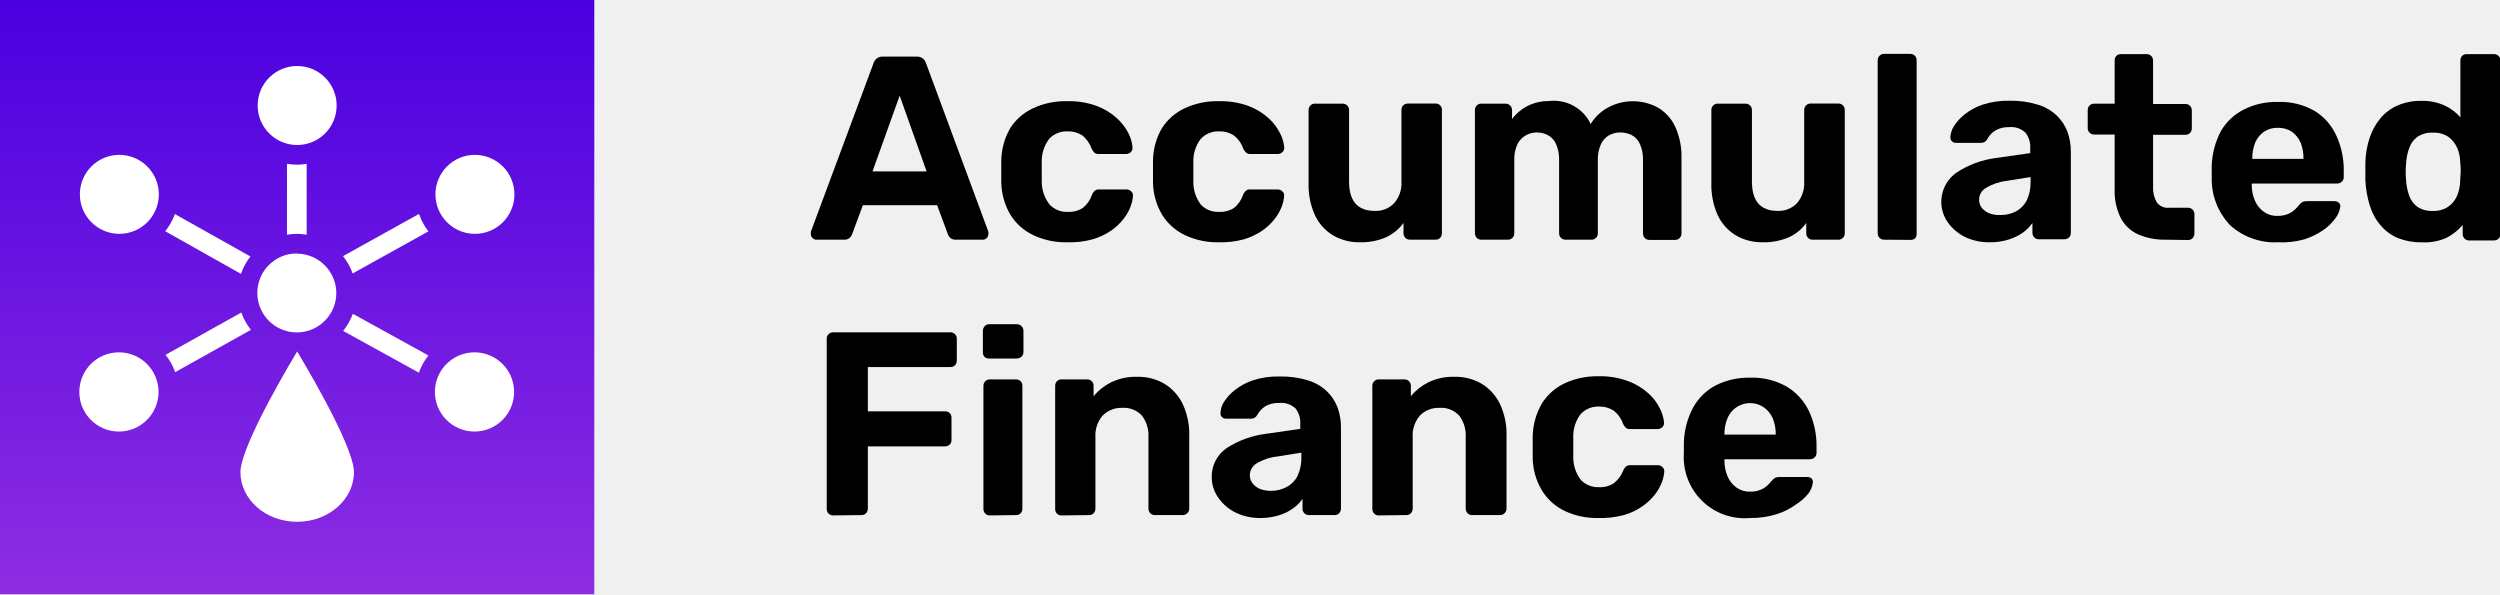
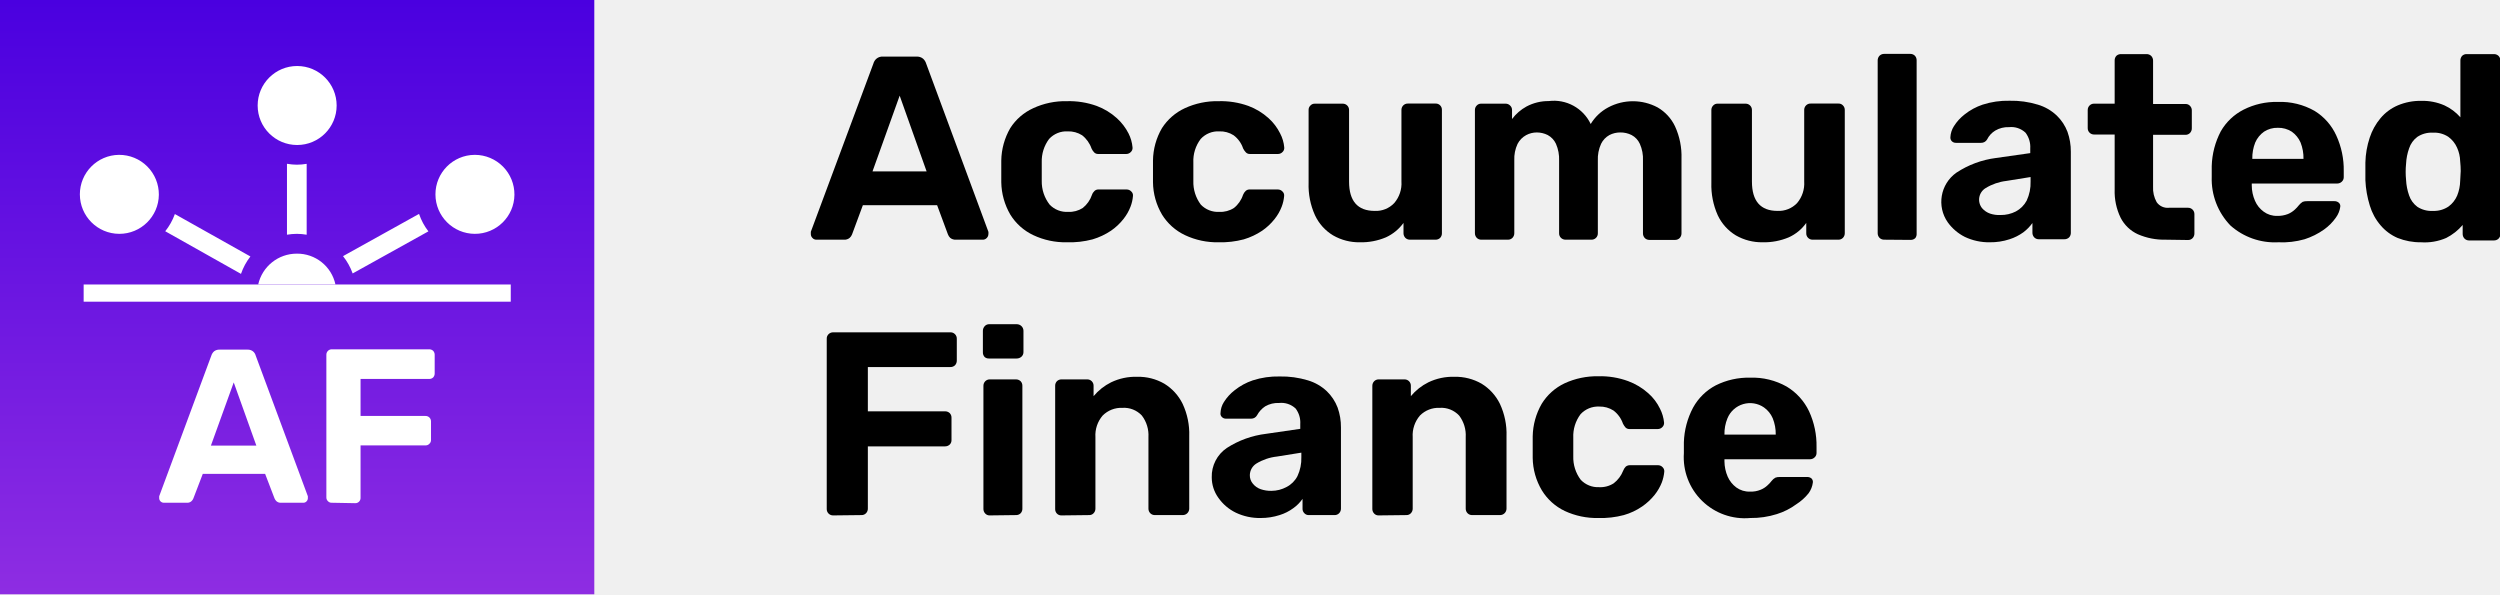
<svg xmlns="http://www.w3.org/2000/svg" id="Layer_1" data-name="Layer 1" viewBox="0 0 231.03 54.92">
  <defs>
    <linearGradient id="linear-gradient" x1="27.46" y1="54.92" x2="27.46" gradientUnits="userSpaceOnUse">
      <stop offset="0" stop-color="#8e2de2" />
      <stop offset="1" stop-color="#4a00e0" />
    </linearGradient>
  </defs>
  <rect width="54.92" height="54.92" style="fill:url(#linear-gradient)" />
-   <g id="layer1">
-     <path id="path919" d="M32.71,43.63c0,2.53-2.35,4.59-5.25,4.59s-5.24-2.06-5.24-4.59,5.24-11.15,5.24-11.15S32.71,41.09,32.71,43.63Z" style="fill:#fff" />
-   </g>
-   <path id="Layer" d="M27.46,6.1a3.65,3.65,0,1,0,3.65,3.65A3.65,3.65,0,0,0,27.46,6.1ZM11,14.31A3.65,3.65,0,1,0,14.68,18,3.66,3.66,0,0,0,11,14.31Zm32.86,0A3.65,3.65,0,1,0,47.54,18,3.66,3.66,0,0,0,43.89,14.31Zm-17.34.83v6.55a5.5,5.5,0,0,1,.91-.08,5.4,5.4,0,0,1,.91.08V15.14a5.4,5.4,0,0,1-.91.08A5.5,5.5,0,0,1,26.55,15.14Zm12.18,4.64-7,3.89a5.57,5.57,0,0,1,.89,1.6l7-3.89A5.44,5.44,0,0,1,38.73,19.78Zm-22.54,0a5.51,5.51,0,0,1-.89,1.59l7,3.94a5.57,5.57,0,0,1,.87-1.61Zm11.27,3.64a3.65,3.65,0,1,0,3.65,3.65A3.66,3.66,0,0,0,27.46,23.44ZM22.3,28.88l-7,3.91a5.57,5.57,0,0,1,.89,1.6l7-3.91A5.39,5.39,0,0,1,22.3,28.88ZM32.61,29a5.73,5.73,0,0,1-.39.83h0a5.8,5.8,0,0,1-.51.75l7,3.86a5.49,5.49,0,0,1,.88-1.59ZM11,32.56a3.66,3.66,0,1,0,3.65,3.66A3.66,3.66,0,0,0,11,32.56Zm32.86,0a3.66,3.66,0,1,0,3.65,3.66A3.66,3.66,0,0,0,43.89,32.56Z" style="fill:#fff" />
  <path d="M75.44,22.15a.47.47,0,0,1-.36-.16.5.5,0,0,1-.15-.35,1.5,1.5,0,0,1,0-.22L80.71,5.88A.91.91,0,0,1,81,5.42a.85.85,0,0,1,.6-.19h3.1a.88.88,0,0,1,.6.19,1,1,0,0,1,.29.46l5.75,15.54a.78.78,0,0,1,0,.22.5.5,0,0,1-.15.35.48.48,0,0,1-.36.16H88.35a.76.76,0,0,1-.54-.17.87.87,0,0,1-.21-.32l-1-2.7H79.74l-1,2.7a.8.8,0,0,1-.22.32.73.73,0,0,1-.53.17Zm5.19-6.31h5l-2.49-7Z" />
  <path d="M98.59,22.39a6.93,6.93,0,0,1-3.1-.66,5,5,0,0,1-2.12-1.89,6.13,6.13,0,0,1-.84-3c0-.26,0-.58,0-1s0-.72,0-1a6.17,6.17,0,0,1,.83-3A4.93,4.93,0,0,1,95.48,10a7,7,0,0,1,3.11-.65,7.54,7.54,0,0,1,2.76.44,5.8,5.8,0,0,1,1.86,1.13,4.92,4.92,0,0,1,1.08,1.41,3.56,3.56,0,0,1,.37,1.29.51.51,0,0,1-.16.43.58.58,0,0,1-.42.18h-2.59a.5.5,0,0,1-.37-.14,1.25,1.25,0,0,1-.25-.37A2.64,2.64,0,0,0,100,12.5a2.34,2.34,0,0,0-1.33-.36,2.18,2.18,0,0,0-1.72.7A3.41,3.41,0,0,0,96.27,15c0,.62,0,1.2,0,1.71A3.46,3.46,0,0,0,97,18.91a2.19,2.19,0,0,0,1.71.67,2.29,2.29,0,0,0,1.35-.36,2.63,2.63,0,0,0,.85-1.21.91.91,0,0,1,.24-.37.52.52,0,0,1,.38-.13h2.59a.58.58,0,0,1,.42.18.49.49,0,0,1,.16.42,3.52,3.52,0,0,1-.23,1,4.25,4.25,0,0,1-.65,1.13,5.2,5.2,0,0,1-1.15,1.08,6.23,6.23,0,0,1-1.7.8A8.21,8.21,0,0,1,98.59,22.39Z" />
  <path d="M112.61,22.39a6.93,6.93,0,0,1-3.1-.66,5,5,0,0,1-2.12-1.89,6,6,0,0,1-.84-3c0-.26,0-.58,0-1s0-.72,0-1a6.07,6.07,0,0,1,.83-3A5,5,0,0,1,109.49,10a7.08,7.08,0,0,1,3.12-.65,7.54,7.54,0,0,1,2.76.44,5.8,5.8,0,0,1,1.86,1.13,4.71,4.71,0,0,1,1.07,1.41,3.4,3.4,0,0,1,.38,1.29.51.51,0,0,1-.16.43.58.58,0,0,1-.42.18h-2.59a.5.5,0,0,1-.37-.14,1.47,1.47,0,0,1-.26-.37A2.5,2.5,0,0,0,114,12.5a2.28,2.28,0,0,0-1.32-.36,2.18,2.18,0,0,0-1.72.7,3.35,3.35,0,0,0-.68,2.18c0,.62,0,1.2,0,1.71a3.46,3.46,0,0,0,.69,2.18,2.19,2.19,0,0,0,1.71.67,2.29,2.29,0,0,0,1.35-.36,2.55,2.55,0,0,0,.84-1.21,1,1,0,0,1,.25-.37.52.52,0,0,1,.38-.13h2.59a.58.58,0,0,1,.42.18.49.49,0,0,1,.16.42,3.52,3.52,0,0,1-.23,1,4.25,4.25,0,0,1-.65,1.13,5.2,5.2,0,0,1-1.15,1.08,6.23,6.23,0,0,1-1.7.8A8.21,8.21,0,0,1,112.61,22.39Z" />
  <path d="M125.67,22.39a4.79,4.79,0,0,1-2.48-.64,4.26,4.26,0,0,1-1.67-1.86,6.69,6.69,0,0,1-.59-3V10.18a.54.54,0,0,1,.17-.43.53.53,0,0,1,.41-.17h2.56a.58.58,0,0,1,.6.6v6.6c0,1.8.79,2.71,2.37,2.71a2.32,2.32,0,0,0,1.8-.72,2.77,2.77,0,0,0,.67-2v-6.6a.58.58,0,0,1,.6-.6h2.56a.55.55,0,0,1,.42.17.57.57,0,0,1,.16.43V21.54a.61.61,0,0,1-.16.44.59.59,0,0,1-.42.17h-2.36a.6.6,0,0,1-.44-.17.62.62,0,0,1-.17-.44V20.6a4.12,4.12,0,0,1-1.62,1.33A5.79,5.79,0,0,1,125.67,22.39Z" />
  <path d="M136.88,22.15a.57.57,0,0,1-.41-.17.62.62,0,0,1-.17-.44V10.18a.58.58,0,0,1,.17-.43.53.53,0,0,1,.41-.17h2.25a.57.57,0,0,1,.42.17.55.55,0,0,1,.18.43V11a4.16,4.16,0,0,1,1.34-1.16,4.29,4.29,0,0,1,2.05-.5A3.77,3.77,0,0,1,147,11.46a4.17,4.17,0,0,1,1.61-1.53,4.85,4.85,0,0,1,4.58,0,4,4,0,0,1,1.6,1.74,6.61,6.61,0,0,1,.6,3v6.89a.62.62,0,0,1-.17.44.58.58,0,0,1-.41.17h-2.4A.58.58,0,0,1,152,22a.62.62,0,0,1-.17-.44V14.85a3.39,3.39,0,0,0-.29-1.56,1.72,1.72,0,0,0-.76-.81,2.26,2.26,0,0,0-1.05-.24,2.15,2.15,0,0,0-1,.24,1.84,1.84,0,0,0-.77.81,3.38,3.38,0,0,0-.3,1.56v6.69a.58.58,0,0,1-.61.61h-2.37a.6.6,0,0,1-.43-.17.58.58,0,0,1-.17-.44V14.85a3.53,3.53,0,0,0-.29-1.56,1.77,1.77,0,0,0-.76-.81,2.26,2.26,0,0,0-1-.24,2.08,2.08,0,0,0-1,.25,1.93,1.93,0,0,0-.79.81,3.23,3.23,0,0,0-.3,1.52v6.72a.62.62,0,0,1-.17.44.57.57,0,0,1-.41.17Z" />
  <path d="M162.89,22.39a4.82,4.82,0,0,1-2.48-.64,4.32,4.32,0,0,1-1.67-1.86,6.84,6.84,0,0,1-.59-3V10.18a.58.58,0,0,1,.17-.43.53.53,0,0,1,.41-.17h2.56a.58.58,0,0,1,.61.6v6.6c0,1.8.79,2.71,2.37,2.71a2.35,2.35,0,0,0,1.8-.72,2.81,2.81,0,0,0,.66-2v-6.6a.58.58,0,0,1,.17-.43.57.57,0,0,1,.44-.17h2.56a.53.53,0,0,1,.41.17.58.58,0,0,1,.17.43V21.54a.62.62,0,0,1-.17.44.57.57,0,0,1-.41.17h-2.37a.58.58,0,0,1-.61-.61V20.6a4,4,0,0,1-1.61,1.33A5.87,5.87,0,0,1,162.89,22.39Z" />
  <path d="M174.13,22.15a.6.6,0,0,1-.44-.17.62.62,0,0,1-.17-.44V5.59a.62.62,0,0,1,.17-.44.6.6,0,0,1,.44-.17h2.41a.59.59,0,0,1,.42.17.61.61,0,0,1,.16.44v16A.61.61,0,0,1,177,22a.59.59,0,0,1-.42.17Z" />
  <path d="M183.87,22.39a5.18,5.18,0,0,1-2.3-.5A4.36,4.36,0,0,1,180,20.55a3.3,3.3,0,0,1,.79-4.59,8.62,8.62,0,0,1,3.66-1.36l3.17-.45v-.44a2.17,2.17,0,0,0-.44-1.45,1.92,1.92,0,0,0-1.52-.51,2.31,2.31,0,0,0-1.28.32,2,2,0,0,0-.75.82.62.62,0,0,1-.56.31h-2.29a.53.53,0,0,1-.41-.15.48.48,0,0,1-.13-.38,2.07,2.07,0,0,1,.32-1,4.16,4.16,0,0,1,1-1.1,5.43,5.43,0,0,1,1.66-.9,7.53,7.53,0,0,1,2.49-.36,8.31,8.31,0,0,1,2.61.36,4.33,4.33,0,0,1,1.74,1,4.12,4.12,0,0,1,1,1.51,5.36,5.36,0,0,1,.31,1.85v7.47a.61.61,0,0,1-.16.44.62.62,0,0,1-.44.17h-2.37a.57.57,0,0,1-.41-.17.62.62,0,0,1-.17-.44v-.89a4,4,0,0,1-.84.86,4.58,4.58,0,0,1-1.27.64A5.65,5.65,0,0,1,183.87,22.39Zm1-2.52a3,3,0,0,0,1.42-.33,2.43,2.43,0,0,0,1-1,3.87,3.87,0,0,0,.36-1.77v-.41l-2.24.36a4.71,4.71,0,0,0-1.91.66,1.25,1.25,0,0,0-.33,1.86,1.71,1.71,0,0,0,.74.5A2.61,2.61,0,0,0,184.84,19.87Z" />
  <path d="M200.13,22.15a6.06,6.06,0,0,1-2.56-.5,3.35,3.35,0,0,1-1.6-1.53,5.54,5.54,0,0,1-.55-2.61V12.43h-1.88a.58.58,0,0,1-.61-.61V10.18a.58.58,0,0,1,.17-.43.57.57,0,0,1,.44-.17h1.88v-4a.59.59,0,0,1,.18-.44A.61.61,0,0,1,196,5h2.36a.6.6,0,0,1,.44.17.62.62,0,0,1,.17.44v4h3a.53.53,0,0,1,.41.17.58.58,0,0,1,.17.43v1.64a.6.6,0,0,1-.17.44.57.57,0,0,1-.41.17h-3v4.78a2.65,2.65,0,0,0,.33,1.44,1.23,1.23,0,0,0,1.14.52h1.77a.58.58,0,0,1,.58.58v1.79a.62.62,0,0,1-.17.44.57.57,0,0,1-.41.17Z" />
  <path d="M210.53,22.39a6.16,6.16,0,0,1-4.41-1.55,6.17,6.17,0,0,1-1.73-4.5v-1a7.35,7.35,0,0,1,.84-3.21,5.08,5.08,0,0,1,2.11-2,6.63,6.63,0,0,1,3.16-.71,6.37,6.37,0,0,1,3.4.83,5.18,5.18,0,0,1,2,2.27,7.55,7.55,0,0,1,.69,3.3v.56a.55.55,0,0,1-.18.41.61.61,0,0,1-.42.17h-7.9v.19a3.55,3.55,0,0,0,.3,1.41,2.42,2.42,0,0,0,.8,1,2,2,0,0,0,1.24.39,2.55,2.55,0,0,0,1-.17,2.14,2.14,0,0,0,.64-.41,3.2,3.2,0,0,0,.38-.41,1.44,1.44,0,0,1,.35-.31,1.1,1.1,0,0,1,.42-.06h2.51a.59.59,0,0,1,.4.14.41.41,0,0,1,.14.37,2.16,2.16,0,0,1-.4,1,4.6,4.6,0,0,1-1.1,1.11,6.58,6.58,0,0,1-1.8.9A7.56,7.56,0,0,1,210.53,22.39Zm-2.39-7.71h4.73v0a3.88,3.88,0,0,0-.27-1.51,2.4,2.4,0,0,0-.81-1,2.27,2.27,0,0,0-1.29-.36,2.24,2.24,0,0,0-1.28.36,2.4,2.4,0,0,0-.81,1,3.88,3.88,0,0,0-.27,1.51Z" />
  <path d="M223.73,22.39a5.62,5.62,0,0,1-2.16-.4A4.28,4.28,0,0,1,220,20.83,5,5,0,0,1,219,19a9.28,9.28,0,0,1-.41-2.34c0-.3,0-.58,0-.83s0-.52,0-.81a7.9,7.9,0,0,1,.4-2.3,5.42,5.42,0,0,1,1-1.8,4.28,4.28,0,0,1,1.59-1.18,5.35,5.35,0,0,1,2.17-.42,5.06,5.06,0,0,1,2.15.42,4.44,4.44,0,0,1,1.47,1.1V5.59a.62.62,0,0,1,.17-.44A.6.6,0,0,1,228,5h2.48a.59.59,0,0,1,.42.17.62.62,0,0,1,.17.44v16a.62.62,0,0,1-.17.44.59.59,0,0,1-.42.17h-2.32a.58.58,0,0,1-.41-.17.62.62,0,0,1-.17-.44v-.82a4.93,4.93,0,0,1-1.52,1.2A5,5,0,0,1,223.73,22.39Zm1.11-2.9a2.39,2.39,0,0,0,1.44-.41,2.45,2.45,0,0,0,.79-1,3.79,3.79,0,0,0,.28-1.36c0-.3.05-.61.05-.92a8.69,8.69,0,0,0-.05-.89,3.23,3.23,0,0,0-.29-1.27,2.47,2.47,0,0,0-.81-1,2.35,2.35,0,0,0-1.41-.38,2.38,2.38,0,0,0-1.45.39,2.15,2.15,0,0,0-.76,1.06,4.91,4.91,0,0,0-.28,1.42,7.52,7.52,0,0,0,0,1.5,5,5,0,0,0,.28,1.43,2.17,2.17,0,0,0,.76,1.05A2.38,2.38,0,0,0,224.84,19.49Z" />
  <path d="M77,47.63a.58.58,0,0,1-.6-.6V31.32a.57.57,0,0,1,.17-.44.6.6,0,0,1,.43-.17H87.81a.58.58,0,0,1,.61.61v2a.62.62,0,0,1-.17.44.6.6,0,0,1-.44.16H80.2v4.09h7.13a.62.62,0,0,1,.44.17.59.59,0,0,1,.16.43v2.06a.56.56,0,0,1-.16.41.62.62,0,0,1-.44.17H80.2V47a.6.6,0,0,1-.17.43.56.56,0,0,1-.43.17Z" />
  <path d="M91.39,33.13A.57.57,0,0,1,91,33a.6.6,0,0,1-.17-.44V30.59a.64.64,0,0,1,.17-.45.54.54,0,0,1,.41-.18h2.54a.63.63,0,0,1,.45.18.61.61,0,0,1,.18.45v1.93a.57.57,0,0,1-.18.44.66.66,0,0,1-.45.17Zm.07,14.5a.54.54,0,0,1-.41-.17.6.6,0,0,1-.17-.43V35.67a.6.6,0,0,1,.17-.44.58.58,0,0,1,.41-.17h2.42a.62.62,0,0,1,.44.17.6.6,0,0,1,.16.44V47a.59.59,0,0,1-.16.43.58.58,0,0,1-.44.17Z" />
  <path d="M98.09,47.63a.55.55,0,0,1-.42-.17.59.59,0,0,1-.16-.43V35.67a.6.6,0,0,1,.16-.44.59.59,0,0,1,.42-.17h2.36a.58.58,0,0,1,.61.61v.94a5,5,0,0,1,1.62-1.28,5.2,5.2,0,0,1,2.41-.51,4.78,4.78,0,0,1,2.51.64,4.5,4.5,0,0,1,1.69,1.86,6.54,6.54,0,0,1,.61,3V47a.6.6,0,0,1-.6.6h-2.56a.58.58,0,0,1-.44-.17.6.6,0,0,1-.17-.43v-6.6a3,3,0,0,0-.61-2,2.26,2.26,0,0,0-1.8-.71,2.43,2.43,0,0,0-1.82.71,2.8,2.8,0,0,0-.67,2V47a.6.6,0,0,1-.17.43.53.53,0,0,1-.41.17Z" />
  <path d="M116.5,47.87a5.13,5.13,0,0,1-2.29-.49A4.21,4.21,0,0,1,112.59,46a3.23,3.23,0,0,1-.61-1.89,3.17,3.17,0,0,1,1.39-2.71A8.59,8.59,0,0,1,117,40.09l3.16-.46V39.2a2.15,2.15,0,0,0-.43-1.45,1.93,1.93,0,0,0-1.53-.51,2.33,2.33,0,0,0-1.28.31,2.27,2.27,0,0,0-.75.82.61.61,0,0,1-.55.32h-2.3a.51.51,0,0,1-.41-.16.42.42,0,0,1-.12-.37,2,2,0,0,1,.31-1,4.19,4.19,0,0,1,1-1.1,5.5,5.5,0,0,1,1.67-.91,7.53,7.53,0,0,1,2.49-.36,8.4,8.4,0,0,1,2.61.36,4.36,4.36,0,0,1,1.74,1,4.17,4.17,0,0,1,1,1.51,5.32,5.32,0,0,1,.31,1.85V47a.6.6,0,0,1-.17.43.56.56,0,0,1-.43.17h-2.37a.53.53,0,0,1-.41-.17.56.56,0,0,1-.17-.43v-.9a3.46,3.46,0,0,1-.85.86,4.2,4.2,0,0,1-1.27.64A5.6,5.6,0,0,1,116.5,47.87Zm1-2.51A2.93,2.93,0,0,0,118.9,45a2.32,2.32,0,0,0,1-1,3.83,3.83,0,0,0,.36-1.76v-.41l-2.25.36a4.64,4.64,0,0,0-1.91.65,1.29,1.29,0,0,0-.6,1.06,1.18,1.18,0,0,0,.28.8,1.61,1.61,0,0,0,.73.51A2.87,2.87,0,0,0,117.47,45.36Z" />
  <path d="M127.4,47.63a.54.54,0,0,1-.41-.17.6.6,0,0,1-.17-.43V35.67a.6.6,0,0,1,.17-.44.58.58,0,0,1,.41-.17h2.37a.58.58,0,0,1,.61.61v.94A5,5,0,0,1,132,35.33a5.2,5.2,0,0,1,2.41-.51,4.81,4.81,0,0,1,2.51.64,4.5,4.5,0,0,1,1.69,1.86,6.54,6.54,0,0,1,.61,3V47a.6.6,0,0,1-.6.6h-2.56a.58.58,0,0,1-.44-.17.6.6,0,0,1-.17-.43v-6.6a3,3,0,0,0-.61-2,2.26,2.26,0,0,0-1.8-.71,2.41,2.41,0,0,0-1.82.71,2.8,2.8,0,0,0-.67,2V47a.6.6,0,0,1-.17.43.54.54,0,0,1-.41.17Z" />
  <path d="M147.71,47.87a7,7,0,0,1-3.11-.65,5,5,0,0,1-2.11-1.9,6,6,0,0,1-.85-3c0-.26,0-.59,0-1s0-.72,0-1a6.25,6.25,0,0,1,.83-3,5,5,0,0,1,2.12-1.9,7.16,7.16,0,0,1,3.12-.65,7.43,7.43,0,0,1,2.75.45,5.79,5.79,0,0,1,1.86,1.12,4.51,4.51,0,0,1,1.08,1.42,3.6,3.6,0,0,1,.38,1.29.52.52,0,0,1-.16.42.58.58,0,0,1-.43.18h-2.58a.52.52,0,0,1-.38-.13,1.69,1.69,0,0,1-.25-.37,2.58,2.58,0,0,0-.87-1.21,2.34,2.34,0,0,0-1.33-.37,2.2,2.2,0,0,0-1.72.71,3.37,3.37,0,0,0-.67,2.17c0,.63,0,1.2,0,1.72a3.43,3.43,0,0,0,.69,2.17,2.19,2.19,0,0,0,1.7.68,2.27,2.27,0,0,0,1.35-.36A2.74,2.74,0,0,0,150,43.5a1.08,1.08,0,0,1,.24-.38.61.61,0,0,1,.39-.13h2.58a.58.58,0,0,1,.43.18.52.52,0,0,1,.16.42,3.83,3.83,0,0,1-.23,1,4.51,4.51,0,0,1-.66,1.14,5.42,5.42,0,0,1-1.15,1.07,5.71,5.71,0,0,1-1.7.8A8.18,8.18,0,0,1,147.71,47.87Z" />
  <path d="M161.75,47.87a5.64,5.64,0,0,1-6.14-6v-1a7.31,7.31,0,0,1,.85-3.2,5.08,5.08,0,0,1,2.1-2.06,6.77,6.77,0,0,1,3.17-.71,6.45,6.45,0,0,1,3.39.83,5.34,5.34,0,0,1,2.06,2.28,7.55,7.55,0,0,1,.69,3.3v.55a.54.54,0,0,1-.18.41.6.6,0,0,1-.43.17h-7.9v.2a3.63,3.63,0,0,0,.3,1.41,2.5,2.5,0,0,0,.8,1,2,2,0,0,0,1.24.38,2.32,2.32,0,0,0,1-.17,2,2,0,0,0,.64-.41,2.65,2.65,0,0,0,.38-.41,1.18,1.18,0,0,1,.35-.3,1.1,1.1,0,0,1,.42-.06H167a.6.6,0,0,1,.4.13.45.45,0,0,1,.13.38,2.13,2.13,0,0,1-.4,1A4.6,4.6,0,0,1,166,46.6a6.07,6.07,0,0,1-1.8.91A7.81,7.81,0,0,1,161.75,47.87Zm-2.39-7.71h4.74v0a3.87,3.87,0,0,0-.28-1.51,2.37,2.37,0,0,0-.81-1,2.26,2.26,0,0,0-3.37,1,3.7,3.7,0,0,0-.28,1.51Z" />
+   <path id="Layer" d="M27.46,6.1a3.65,3.65,0,1,0,3.65,3.65A3.65,3.65,0,0,0,27.46,6.1ZM11,14.31A3.65,3.65,0,1,0,14.68,18,3.66,3.66,0,0,0,11,14.31Zm32.86,0A3.65,3.65,0,1,0,47.54,18,3.66,3.66,0,0,0,43.89,14.31Zm-17.34.83v6.55a5.5,5.5,0,0,1,.91-.08,5.4,5.4,0,0,1,.91.08V15.14a5.4,5.4,0,0,1-.91.08A5.5,5.5,0,0,1,26.55,15.14Zm12.18,4.64-7,3.89a5.57,5.57,0,0,1,.89,1.6l7-3.89A5.44,5.44,0,0,1,38.73,19.78Zm-22.54,0a5.51,5.51,0,0,1-.89,1.59l7,3.94a5.57,5.57,0,0,1,.87-1.61ZM31,26.29a3.61,3.61,0,0,0-3.58-2.85,3.65,3.65,0,0,0-3.56,2.85" style="fill:#fff" />
+   <rect x="7.73" y="26.29" width="39.47" height="1.59" style="fill:#fff" />
+   <path d="M15.14,46.46a.43.43,0,0,1-.43-.42.9.9,0,0,1,0-.18l4.82-13a.9.9,0,0,1,.25-.39.77.77,0,0,1,.5-.16h2.6a.77.77,0,0,1,.5.16.75.75,0,0,1,.25.39l4.82,13a.9.9,0,0,1,0,.18.42.42,0,0,1-.12.29.39.39,0,0,1-.31.13H26a.59.59,0,0,1-.45-.14.76.76,0,0,1-.18-.26l-.87-2.27H18.74l-.87,2.27a.64.64,0,0,1-.18.26.57.57,0,0,1-.44.14Zm4.35-5.28h4.2L21.6,35.34Z" style="fill:#fff" />
+   <path d="M30.67,46.46a.45.45,0,0,1-.36-.14.46.46,0,0,1-.15-.36V32.79a.5.5,0,0,1,.15-.37.49.49,0,0,1,.36-.14h9a.52.52,0,0,1,.36.14.53.53,0,0,1,.14.37v1.72a.53.53,0,0,1-.14.37.52.52,0,0,1-.36.14H33.32v3.42h6a.49.49,0,0,1,.36.14.5.5,0,0,1,.15.37v1.72a.45.45,0,0,1-.15.34.46.46,0,0,1-.36.15h-6V46a.48.48,0,0,1-.5.5Z" style="fill:#fff" />
</svg>
